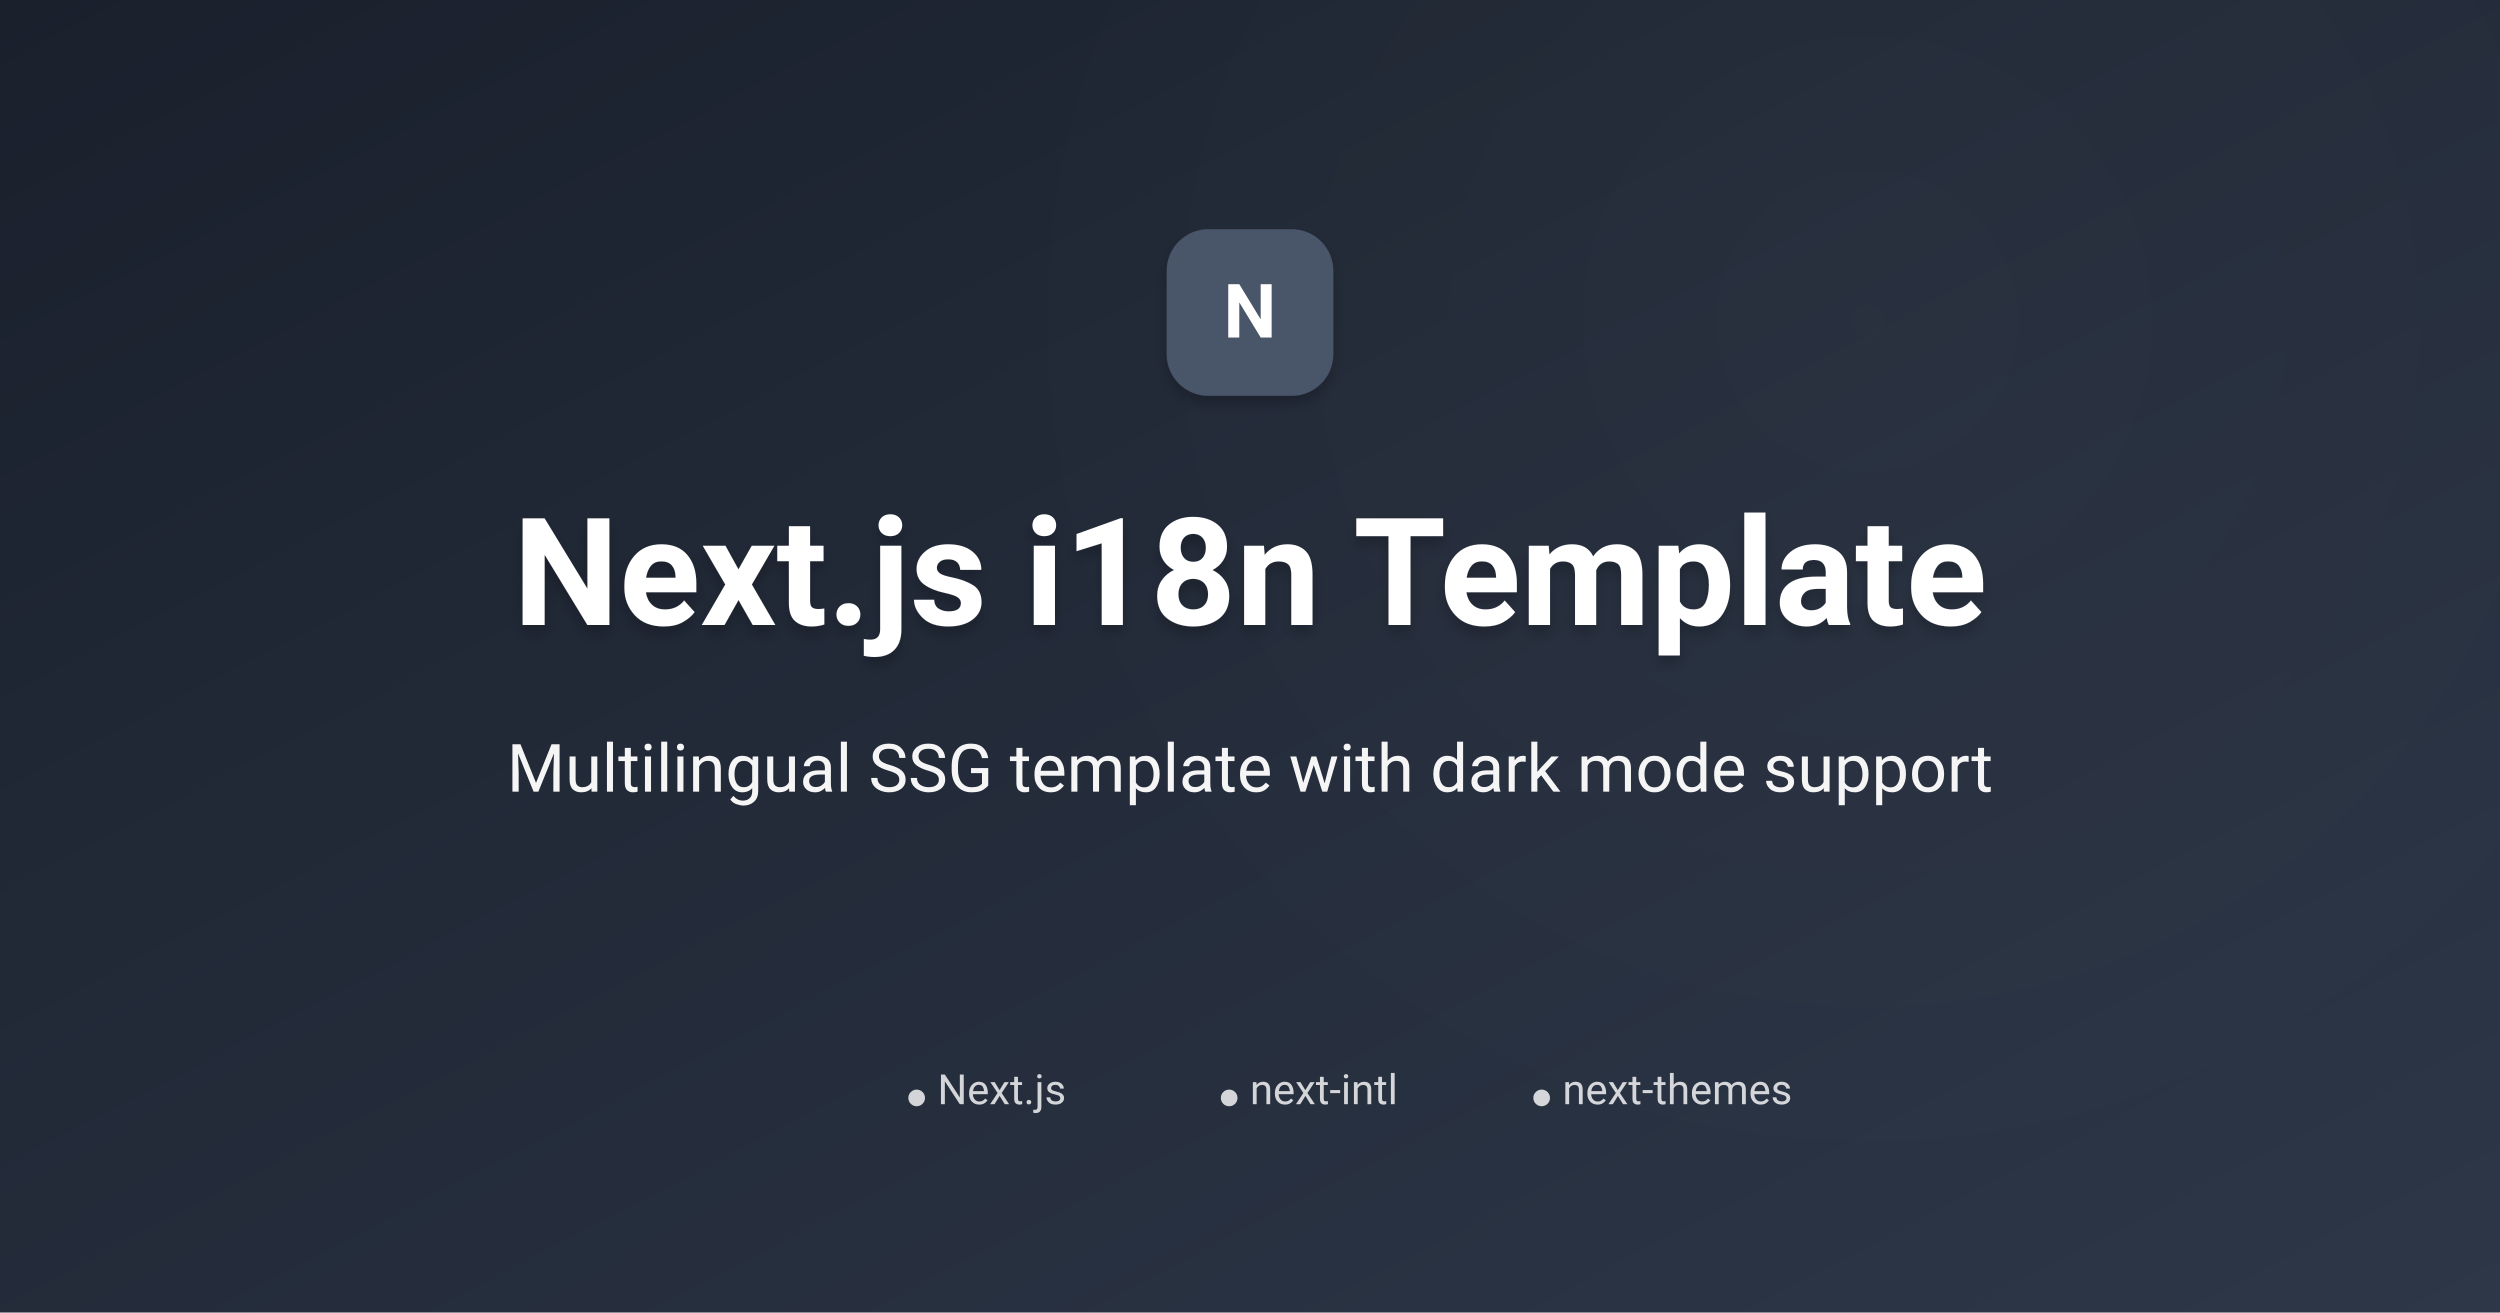
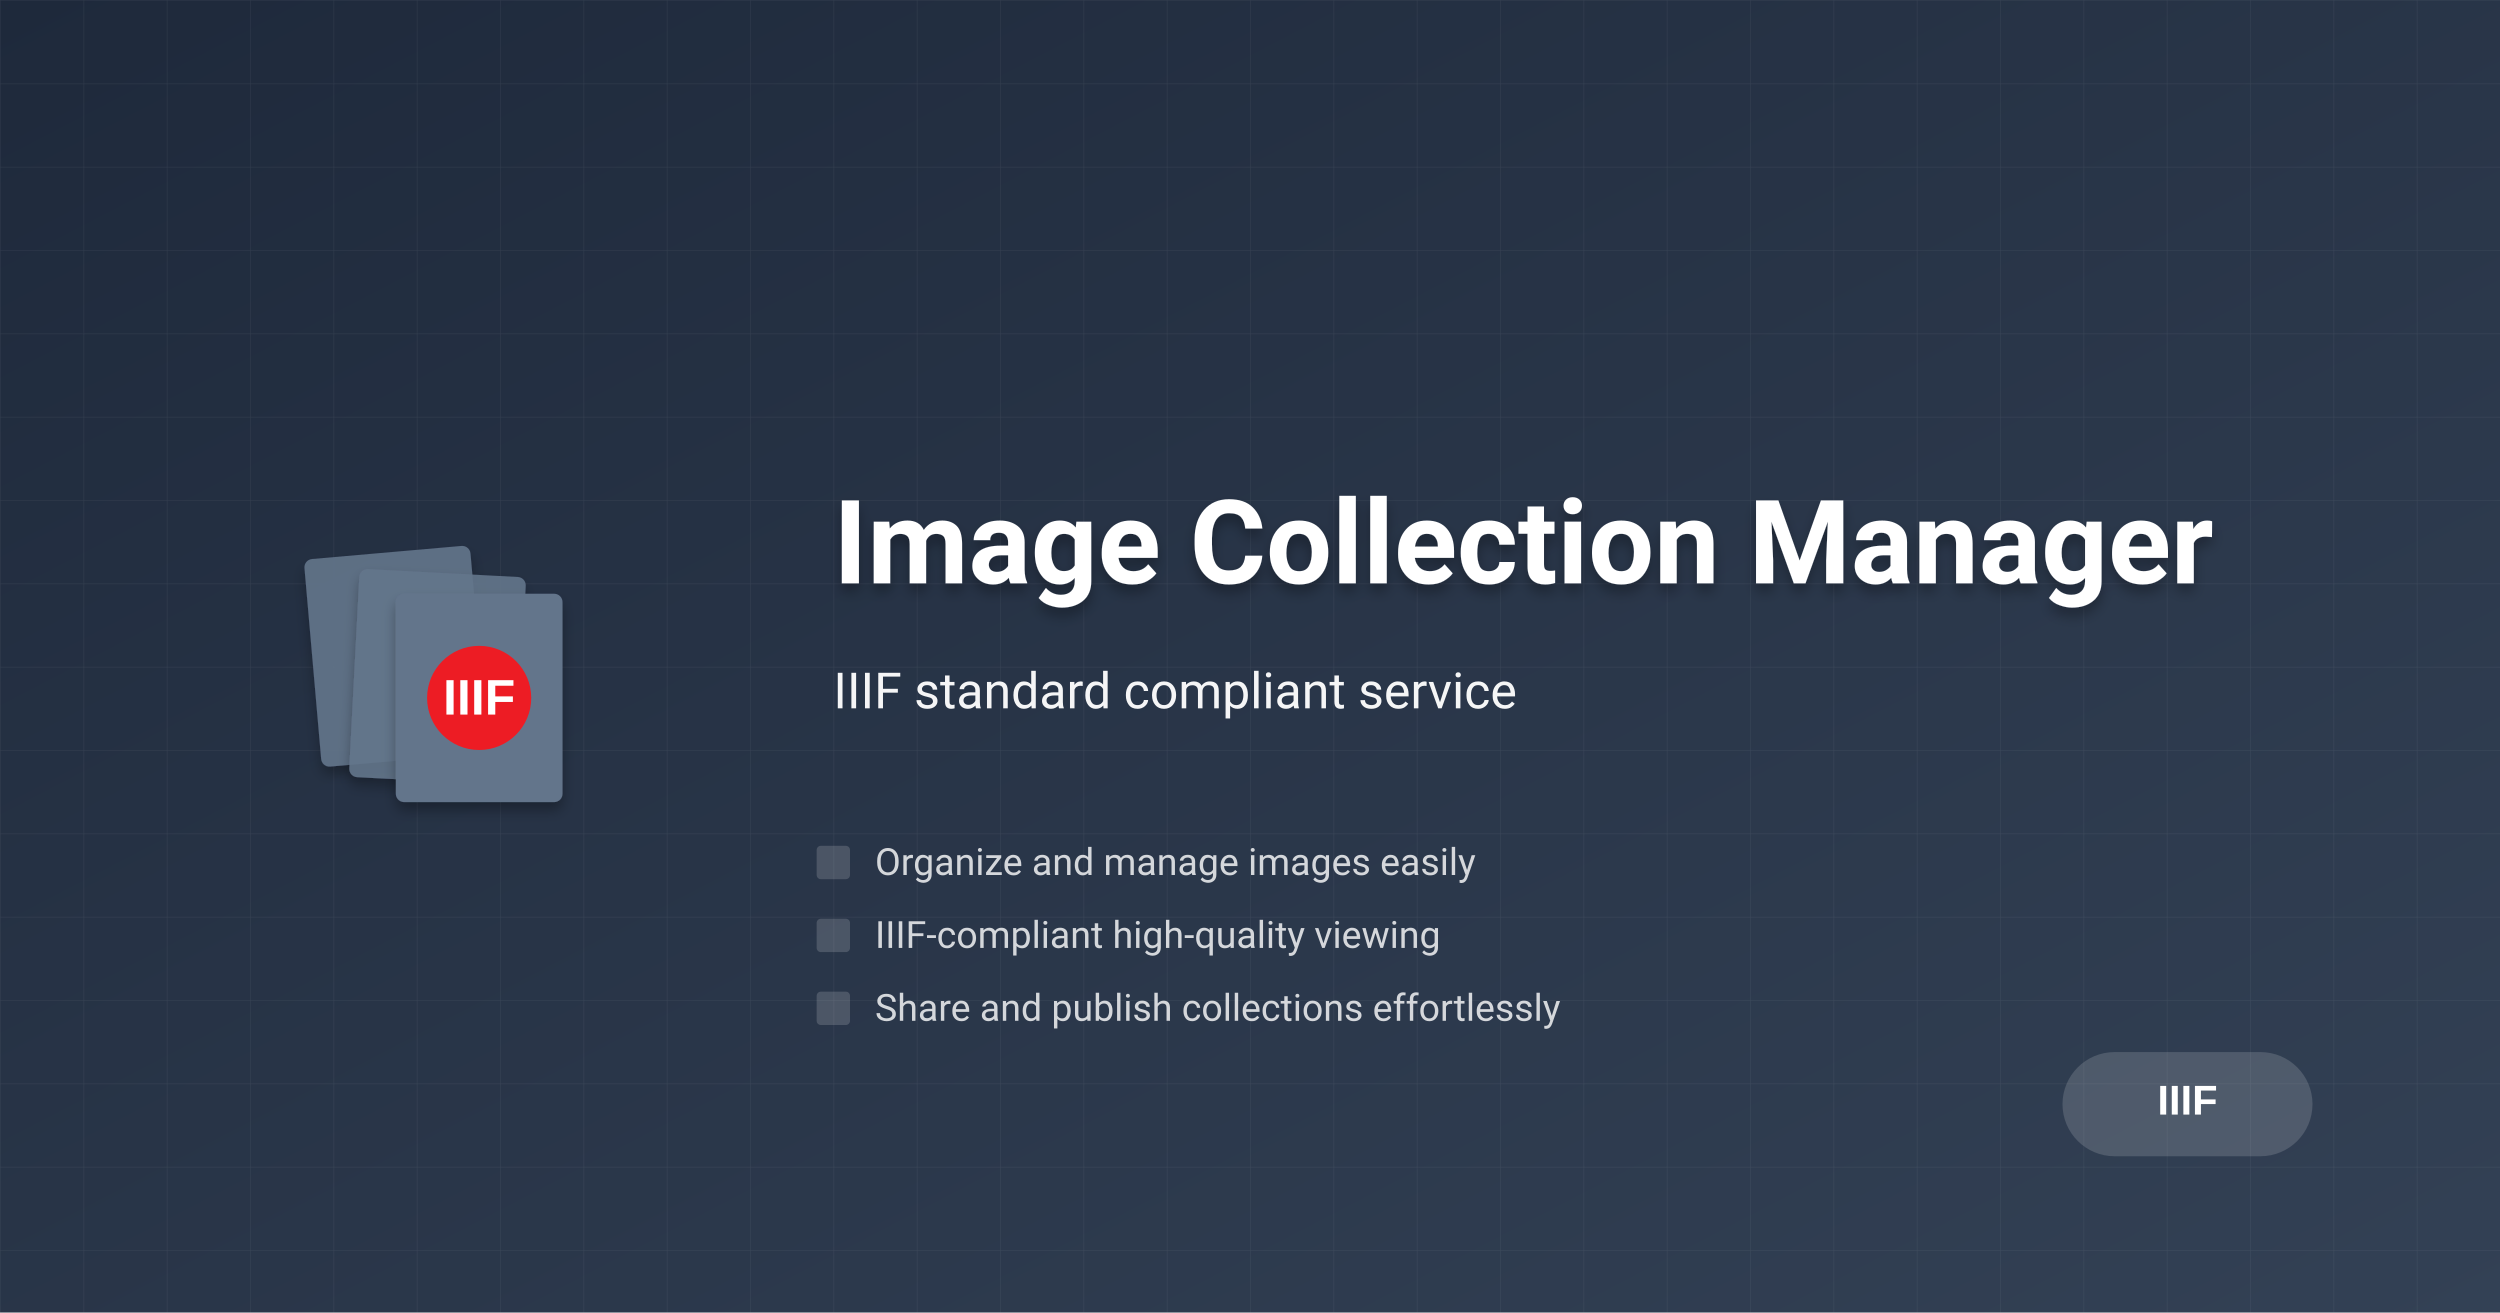
<svg xmlns="http://www.w3.org/2000/svg" width="1200" height="630" viewBox="0 0 1200 630">
  <defs>
    <linearGradient id="bgGradientDark" x1="0%" y1="0%" x2="100%" y2="100%">
-       <stop offset="0%" style="stop-color:#1a202c;stop-opacity:1" />
-       <stop offset="100%" style="stop-color:#2d3748;stop-opacity:1" />
+       <stop offset="0%" style="stop-color:#1e293b;stop-opacity:1" />
+       <stop offset="100%" style="stop-color:#334155;stop-opacity:1" />
    </linearGradient>
-     <radialGradient id="overlayGradientDark" cx="50%" cy="50%" r="50%">
-       <stop offset="0%" style="stop-color:white;stop-opacity:0.05" />
-       <stop offset="70%" style="stop-color:white;stop-opacity:0" />
-     </radialGradient>
+     <pattern id="gridDark" width="40" height="40" patternUnits="userSpaceOnUse">
+       <path d="M 40 0 L 0 0 0 40" fill="none" stroke="white" stroke-width="0.5" opacity="0.08" />
+     </pattern>
    <filter id="shadowDark" x="-50%" y="-50%" width="200%" height="200%">
      <feGaussianBlur in="SourceAlpha" stdDeviation="3" />
      <feOffset dx="0" dy="4" result="offsetblur" />
-       <feFlood flood-color="#000000" flood-opacity="0.2" />
+       <feFlood flood-color="#000000" flood-opacity="0.3" />
      <feComposite in2="offsetblur" operator="in" />
      <feMerge>
        <feMergeNode />
        <feMergeNode in="SourceGraphic" />
      </feMerge>
    </filter>
  </defs>
  <rect width="1200" height="630" fill="url(#bgGradientDark)" />
-   <circle cx="900" cy="150" r="600" fill="url(#overlayGradientDark)" opacity="0.5" transform="rotate(45 900 150)" />
-   <g transform="translate(600, 150)">
-     <rect x="-40" y="-40" width="80" height="80" rx="20" fill="#4a5568" filter="url(#shadowDark)" />
-     <text x="0" y="12" text-anchor="middle" font-family="-apple-system, BlinkMacSystemFont, 'Segoe UI', Roboto, sans-serif" font-size="36" font-weight="bold" fill="white">N</text>
-   </g>
-   <text x="600" y="300" text-anchor="middle" font-family="-apple-system, BlinkMacSystemFont, 'Segoe UI', Roboto, sans-serif" font-size="72" font-weight="700" fill="white" filter="url(#shadowDark)">Next.js i18n Template</text>
-   <text x="600" y="380" text-anchor="middle" font-family="-apple-system, BlinkMacSystemFont, 'Segoe UI', Roboto, sans-serif" font-size="32" font-weight="400" fill="white" opacity="0.95">Multilingual SSG template with dark mode support</text>
-   <g transform="translate(600, 530)" font-family="-apple-system, BlinkMacSystemFont, 'Segoe UI', Roboto, sans-serif" font-size="20" fill="white" opacity="0.8">
-     <g transform="translate(-150, 0)">
-       <circle cx="-10" cy="-3" r="4" fill="white" />
-       <text x="0" y="0">Next.js</text>
-     </g>
-     <g transform="translate(0, 0)">
-       <circle cx="-10" cy="-3" r="4" fill="white" />
-       <text x="0" y="0">next-intl</text>
-     </g>
-     <g transform="translate(150, 0)">
-       <circle cx="-10" cy="-3" r="4" fill="white" />
-       <text x="0" y="0">next-themes</text>
+   <rect width="1200" height="630" fill="url(#gridDark)" />
+   <g transform="translate(150, 265)">
+     <rect x="0" y="0" width="80" height="100" rx="4" fill="#64748b" opacity="0.9" filter="url(#shadowDark)" transform="rotate(-5 40 50)" />
+     <rect x="20" y="10" width="80" height="100" rx="4" fill="#64748b" opacity="0.9" filter="url(#shadowDark)" transform="rotate(3 60 60)" />
+     <rect x="40" y="20" width="80" height="100" rx="4" fill="#64748b" filter="url(#shadowDark)" />
+     <g transform="translate(80, 70)">
+       <circle r="25" fill="#ed1c24" />
+       <text x="0" y="8" text-anchor="middle" font-family="Arial, sans-serif" font-size="24" font-weight="bold" fill="white">IIIF</text>
    </g>
  </g>
+   <text x="400" y="280" font-family="-apple-system, BlinkMacSystemFont, 'Segoe UI', Roboto, sans-serif" font-size="56" font-weight="700" fill="white" filter="url(#shadowDark)">Image Collection Manager</text>
+   <text x="400" y="340" font-family="-apple-system, BlinkMacSystemFont, 'Segoe UI', Roboto, sans-serif" font-size="24" font-weight="400" fill="white" opacity="0.95">IIIF standard compliant service</text>
+   <g transform="translate(400, 420)" font-family="-apple-system, BlinkMacSystemFont, 'Segoe UI', Roboto, sans-serif" font-size="18" fill="white" opacity="0.8">
+     <g transform="translate(0, 0)">
+       <rect x="-8" y="-14" width="16" height="16" rx="2" fill="white" opacity="0.2" />
+       <text x="20" y="0">Organize and manage images easily</text>
+     </g>
+     <g transform="translate(0, 35)">
+       <rect x="-8" y="-14" width="16" height="16" rx="2" fill="white" opacity="0.2" />
+       <text x="20" y="0">IIIF-compliant high-quality viewing</text>
+     </g>
+     <g transform="translate(0, 70)">
+       <rect x="-8" y="-14" width="16" height="16" rx="2" fill="white" opacity="0.2" />
+       <text x="20" y="0">Share and publish collections effortlessly</text>
+     </g>
+   </g>
+   <g transform="translate(1050, 530)">
+     <rect x="-60" y="-25" width="120" height="50" rx="25" fill="white" opacity="0.15" />
+     <text x="0" y="5" text-anchor="middle" font-family="Arial, sans-serif" font-size="20" font-weight="bold" fill="white">IIIF</text>
+   </g>
</svg>
